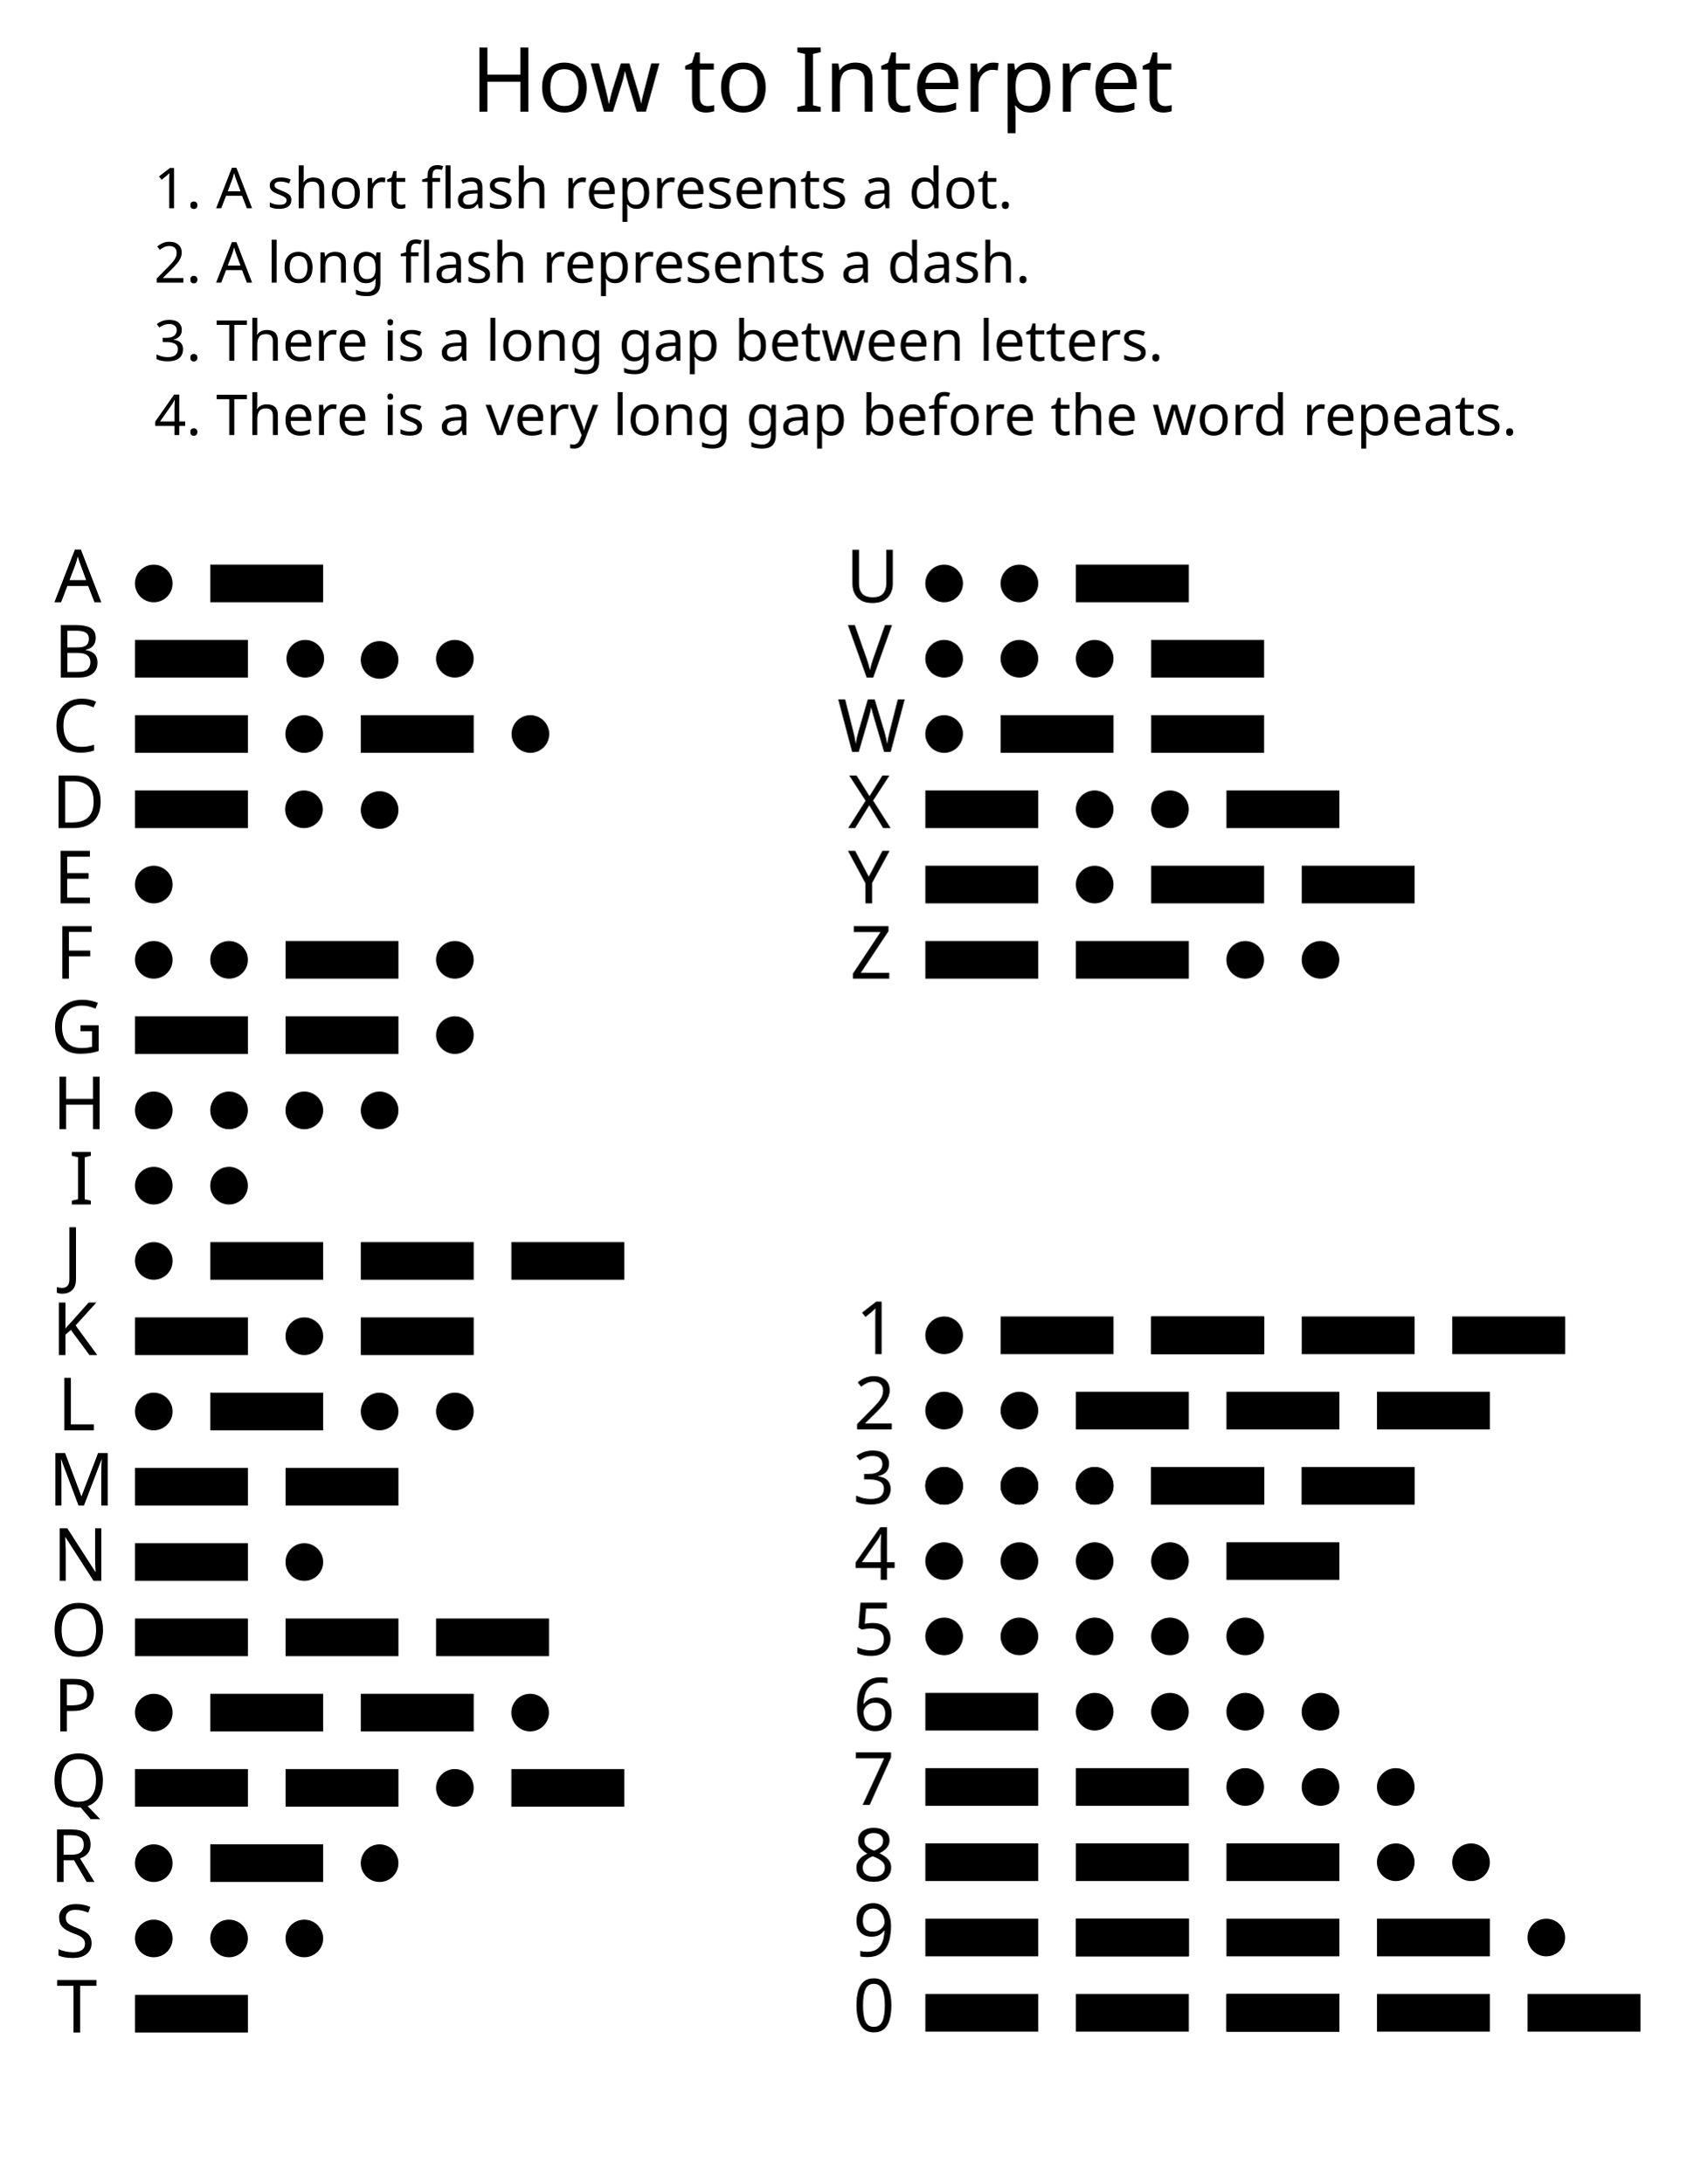
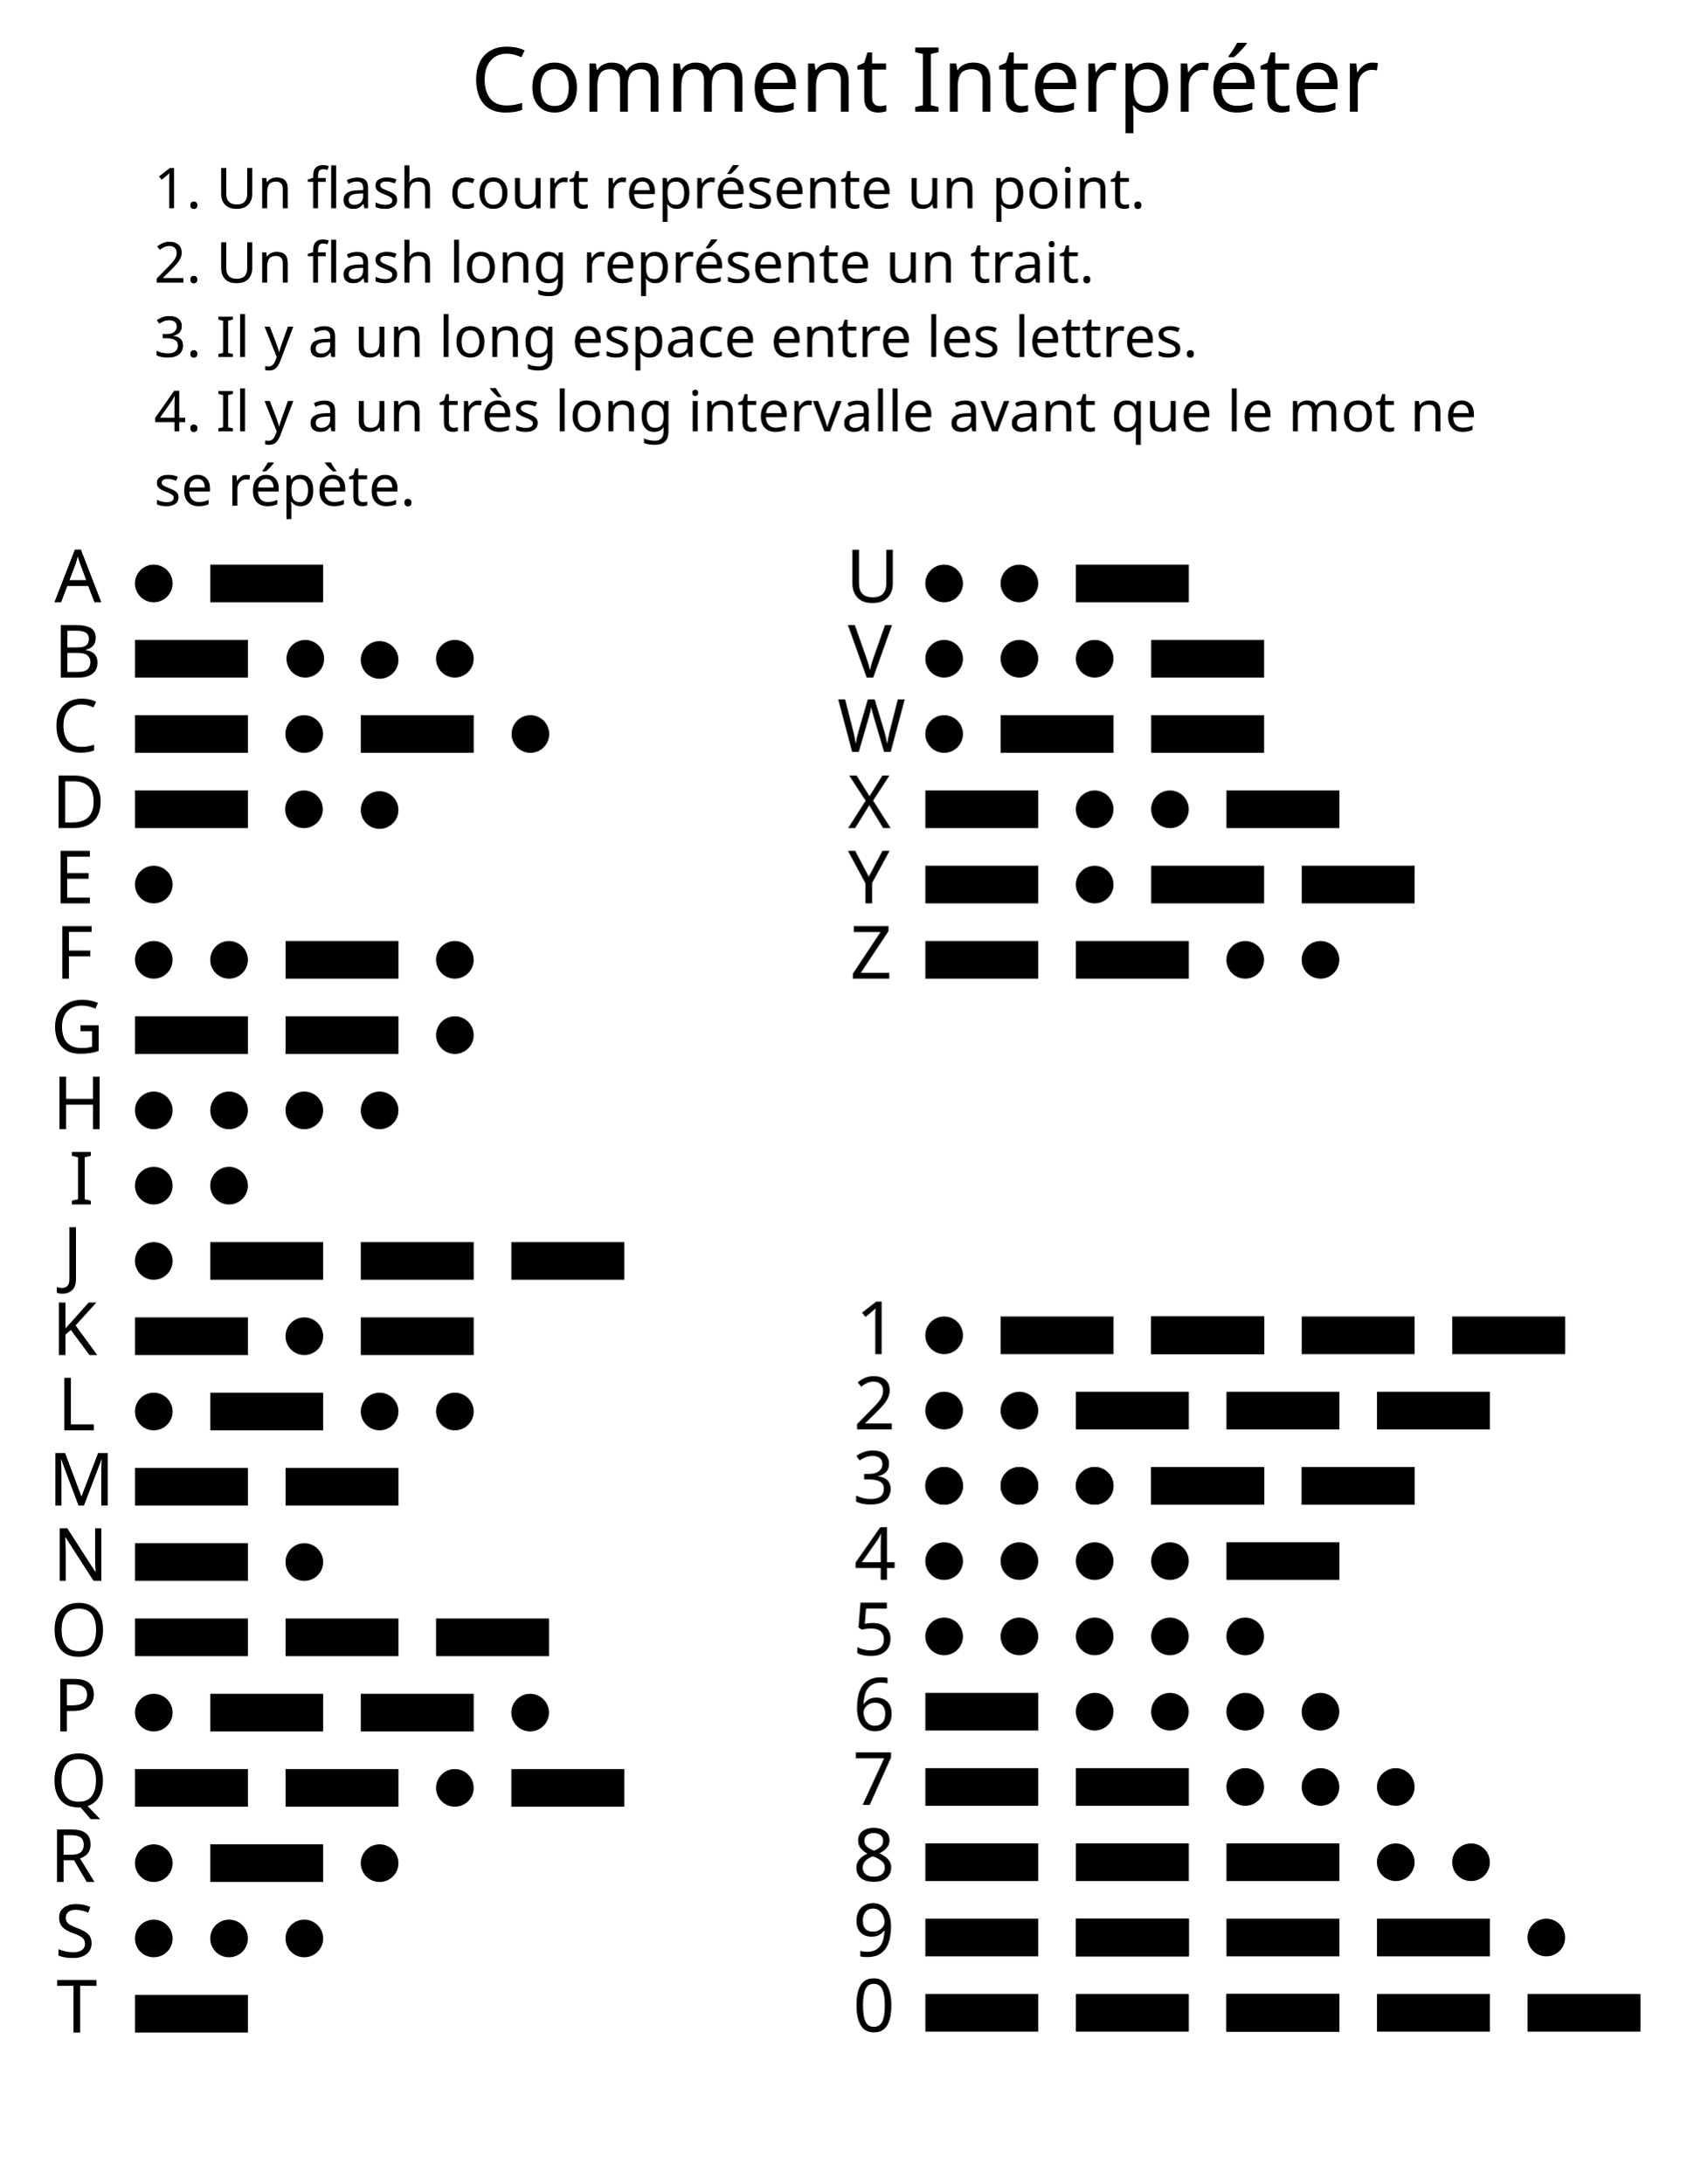
<svg xmlns="http://www.w3.org/2000/svg" xmlns:xlink="http://www.w3.org/1999/xlink" width="450" height="580" version="1" viewBox="0 0 414.772 500.994">
  <g font-family="Special Elite,Sans-Serif">
    <text x="115.249" y="10.538" font-size="22">
-             How to Interpret
+             Comment Interpréter
        </text>
    <text x="54.052" y="38.502" font-size="10">
      <tspan x="54.052" y="38.502" />
    </text>
    <text x="54.052" y="38.502" font-size="10" />
    <text x="40.912" y="55.327" font-size="15" font-weight="400" letter-spacing="0" transform="matrix(.92172 0 0 .92172 0 -16.8)" word-spacing="0" style="line-height:125%">
-       <tspan x="40.912" y="55.327">1. A short flash represents a dot.</tspan>
-       <tspan x="40.912" y="75.077">2. A long flash represents a dash.</tspan>
-       <tspan x="40.912" y="95.827">3. There is a long gap between letters.</tspan>
-       <tspan x="40.912" y="115.577">4. There is a very long gap before the word repeats.</tspan>
+       <tspan x="40.912" y="55.327">1. Un flash court représente un point.</tspan>
+       <tspan x="40.912" y="75.077">2. Un flash long représente un trait.</tspan>
+       <tspan x="40.912" y="94.827">3. Il y a un long espace entre les lettres.</tspan>
+       <tspan x="40.912" y="114.577">4. Il y a un très long intervalle avant que le mot ne</tspan>
+       <tspan x="40.912" y="134.327">se répète.</tspan>
    </text>
  </g>
  <g transform="translate(-22.25)">
    <circle cx="39.4" cy="141.48" r="3.555" transform="matrix(1.29636 0 0 1.29636 202.386 -57.34)" />
    <path d="M285.732 121.457h27.651v9.217h-27.651z" />
    <circle cx="39.4" cy="141.48" r="3.555" transform="matrix(1.29636 0 0 1.29636 220.82 -57.34)" />
    <circle cx="39.4" cy="141.48" r="3.555" transform="matrix(1.29636 0 0 1.29636 202.386 -38.906)" />
    <circle cx="39.4" cy="141.48" r="3.555" transform="matrix(1.29636 0 0 1.29636 220.82 -38.906)" />
    <circle cx="39.4" cy="141.48" r="3.555" transform="matrix(1.29636 0 0 1.29636 239.255 -38.906)" />
    <path d="M304.166 139.891h27.651v9.217h-27.651z" />
    <circle cx="39.4" cy="141.48" r="3.555" transform="matrix(1.29636 0 0 1.29636 202.386 -20.472)" />
    <path d="M267.298 158.325h27.651v9.217h-27.651z" />
    <path d="M304.166 158.325h27.651v9.217h-27.651z" />
    <path d="M248.863 176.76h27.651v9.217h-27.651z" />
    <circle cx="39.4" cy="141.48" r="3.555" transform="matrix(1.29636 0 0 1.29636 239.255 -2.038)" />
    <circle cx="39.4" cy="141.48" r="3.555" transform="matrix(1.29636 0 0 1.29636 257.689 -2.038)" />
    <path d="M322.6 176.76h27.651v9.217H322.6z" />
    <path d="M248.863 195.194h27.651v9.217h-27.651z" />
    <path d="M304.166 195.194h27.651v9.217h-27.651z" />
    <path d="M341.035 195.194h27.651v9.217h-27.651z" />
    <circle cx="39.4" cy="141.48" r="3.555" transform="matrix(1.29636 0 0 1.29636 239.255 16.397)" />
    <path d="M248.863 213.628h27.651v9.217h-27.651z" />
    <path d="M285.732 213.628h27.651v9.217h-27.651z" />
    <circle cx="39.4" cy="141.48" r="3.555" transform="matrix(1.29636 0 0 1.29636 276.123 34.831)" />
    <circle cx="39.4" cy="141.48" r="3.555" transform="matrix(1.29636 0 0 1.29636 294.557 34.831)" />
    <g font-family="Special Elite,Sans-Serif" font-size="18">
      <text x="231.225" y="130.674" transform="translate(-1.85)">
                U
            </text>
      <text x="231.748" y="149.108" transform="translate(-1.85)">
                V
            </text>
      <text x="229.155" y="167.318" transform="translate(-1.85)">
                W
            </text>
      <text x="231.734" y="185.977" transform="translate(-1.85)">
                X
            </text>
      <text x="231.761" y="204.411" transform="translate(-1.85)">
                Y
            </text>
      <text x="232.279" y="222.846" transform="translate(-1.85)">
                Z
            </text>
    </g>
  </g>
  <g transform="translate(-3.816)">
    <circle id="c" cx="39.4" cy="141.48" r="3.555" transform="matrix(1.29636 0 0 1.29636 -9.609 -57.34)" />
    <path id="a" d="M55.303 121.457h27.651v9.217H55.303z" />
    <circle cx="39.4" cy="141.48" r="3.555" transform="matrix(1.29636 0 0 1.29636 27.496 -38.906)" />
    <circle cx="39.4" cy="141.48" r="3.555" transform="matrix(1.29636 0 0 1.29636 45.694 -38.611)" />
    <circle cx="39.4" cy="141.48" r="3.555" transform="matrix(1.29636 0 0 1.29636 64.123 -38.906)" />
    <path d="M36.869 158.325H64.52v9.217H36.869z" />
    <circle cx="39.4" cy="141.48" r="3.555" transform="matrix(1.29636 0 0 1.29636 27.231 -20.472)" />
    <path d="M92.172 158.325h27.651v9.217H92.172z" />
    <circle cx="39.4" cy="141.48" r="3.555" transform="matrix(1.29636 0 0 1.29636 82.624 -20.472)" />
    <path d="M36.869 176.76H64.52v9.217H36.869z" />
    <circle cx="39.4" cy="141.48" r="3.555" transform="matrix(1.29636 0 0 1.29636 27.172 -2.038)" />
    <circle cx="39.4" cy="141.48" r="3.555" transform="matrix(1.29636 0 0 1.29636 45.694 -1.86)" />
    <circle cx="39.4" cy="141.48" r="3.555" transform="matrix(1.29636 0 0 1.29636 -9.609 16.397)" />
    <circle cx="39.4" cy="141.48" r="3.555" transform="matrix(1.29636 0 0 1.29636 -9.609 34.831)" />
    <circle cx="39.4" cy="141.48" r="3.555" transform="matrix(1.29636 0 0 1.29636 8.826 34.831)" />
    <path d="M73.737 213.628h27.651v9.217H73.737z" />
    <circle cx="39.4" cy="141.48" r="3.555" transform="matrix(1.29636 0 0 1.29636 64.129 34.831)" />
    <path d="M36.869 232.063H64.52v9.217H36.869z" />
    <path d="M73.737 232.063h27.651v9.217H73.737z" />
    <circle cx="39.4" cy="141.48" r="3.555" transform="matrix(1.29636 0 0 1.29636 64.129 53.265)" />
    <circle cx="39.4" cy="141.48" r="3.555" transform="matrix(1.29636 0 0 1.29636 -9.609 71.7)" />
    <circle cx="39.4" cy="141.48" r="3.555" transform="matrix(1.29636 0 0 1.29636 8.826 71.7)" />
    <circle cx="39.4" cy="141.48" r="3.555" transform="matrix(1.29636 0 0 1.29636 27.26 71.7)" />
    <circle cx="39.4" cy="141.48" r="3.555" transform="matrix(1.29636 0 0 1.29636 45.694 71.7)" />
    <circle cx="39.4" cy="141.48" r="3.555" transform="matrix(1.29636 0 0 1.29636 -9.609 90.134)" />
    <circle cx="39.4" cy="141.48" r="3.555" transform="matrix(1.29636 0 0 1.29636 8.826 90.134)" />
    <circle cx="39.4" cy="141.48" r="3.555" transform="matrix(1.29636 0 0 1.29636 -9.609 108.568)" />
    <path d="M55.303 287.366h27.651v9.217H55.303z" />
    <path d="M92.172 287.366h27.651v9.217H92.172z" />
    <path d="M129.04 287.366h27.651v9.217H129.04z" />
    <path d="M36.869 305.8H64.52v9.217H36.869z" />
    <circle cx="39.4" cy="141.48" r="3.555" transform="matrix(1.29636 0 0 1.29636 27.26 127.003)" />
    <path d="M92.172 305.8h27.651v9.217H92.172z" />
    <circle cx="39.4" cy="141.48" r="3.555" transform="matrix(1.29636 0 0 1.29636 -9.609 145.437)" />
    <path d="M55.303 324.234h27.651v9.217H55.303z" />
    <circle cx="39.4" cy="141.48" r="3.555" transform="matrix(1.29636 0 0 1.29636 45.694 145.437)" />
    <circle cx="39.4" cy="141.48" r="3.555" transform="matrix(1.29636 0 0 1.29636 64.129 145.437)" />
    <path d="M36.869 342.669H64.52v9.217H36.869z" />
    <path d="M73.737 342.669h27.651v9.217H73.737z" />
    <path d="M36.869 361.103H64.52v9.217H36.869z" />
    <circle cx="39.4" cy="141.48" r="3.555" transform="matrix(1.29636 0 0 1.29636 27.26 182.306)" />
    <path d="M36.869 379.537H64.52v9.217H36.869z" />
    <path d="M73.737 379.537h27.651v9.217H73.737z" />
    <path d="M110.606 379.537h27.651v9.217h-27.651z" />
    <circle cx="39.4" cy="141.48" r="3.555" transform="matrix(1.29636 0 0 1.29636 -9.609 219.174)" />
    <path d="M55.303 397.971h27.651v9.217H55.303z" />
    <path d="M92.172 397.971h27.651v9.217H92.172z" />
    <circle cx="39.4" cy="141.48" r="3.555" transform="matrix(1.29636 0 0 1.29636 82.563 219.174)" />
    <path d="M36.869 416.406H64.52v9.217H36.869z" />
    <path d="M73.737 416.406h27.651v9.217H73.737z" />
    <circle cx="39.4" cy="141.48" r="3.555" transform="matrix(1.29636 0 0 1.29636 64.129 237.609)" />
    <path d="M129.04 416.406h27.651v9.217H129.04z" />
    <circle cx="39.4" cy="141.48" r="3.555" transform="matrix(1.29636 0 0 1.29636 -9.609 256.043)" />
    <path d="M55.303 434.84h27.651v9.217H55.303z" />
    <circle cx="39.4" cy="141.48" r="3.555" transform="matrix(1.29636 0 0 1.29636 45.694 256.043)" />
    <circle cx="39.4" cy="141.48" r="3.555" transform="matrix(1.29636 0 0 1.29636 27.26 274.477)" />
    <circle cx="39.4" cy="141.48" r="3.555" transform="matrix(1.29636 0 0 1.29636 8.826 274.477)" />
    <circle cx="39.4" cy="141.48" r="3.555" transform="matrix(1.29636 0 0 1.29636 -9.609 274.477)" />
    <path d="M36.869 471.709H64.52v9.217H36.869z" />
    <g font-family="Special Elite,Sans-Serif" font-size="18">
      <text x="17.138" y="130.674">
                A
            </text>
      <text x="16.954" y="149.108">
                B
            </text>
      <text x="16.535" y="167.318">
                C
            </text>
      <text x="16.409" y="185.977">
                D
            </text>
      <text x="16.904" y="204.411">
                E
            </text>
      <text x="17.323" y="222.846">
                F
            </text>
      <text x="16.202" y="241.055">
                G
            </text>
      <text x="16.634" y="259.714">
                H
            </text>
      <text x="20.694" y="278.148">
                I
            </text>
      <text x="19.145" y="296.583">
                J
            </text>
      <text x="16.481" y="315.017">
                K
            </text>
      <text x="17.813" y="333.451">
                L
            </text>
      <text x="15.621" y="351.886">
                M
            </text>
      <text x="16.684" y="370.32">
                N
            </text>
      <text x="16.085" y="388.754">
                O
            </text>
      <text x="16.058" y="425.623">
                Q
            </text>
      <text x="16.828" y="407.189">
                P
            </text>
      <text x="16.022" y="444.057">
                R
            </text>
      <text x="17.206" y="462.492">
                S
            </text>
      <text x="17.624" y="480.926">
                T
            </text>
    </g>
    <use width="414.772" height="500.994" transform="translate(-18.434 18.434)" xlink:href="#a" />
  </g>
  <g transform="translate(-22.25 64.295)">
    <use id="z" width="414.772" height="500.994" transform="translate(211.995 119.823)" xlink:href="#a" />
    <use id="b" width="414.772" height="500.994" transform="translate(248.863 119.823)" xlink:href="#a" />
    <use id="A" width="414.772" height="500.994" xlink:href="#b" />
    <use id="B" width="414.772" height="500.994" transform="translate(285.732 119.823)" xlink:href="#a" />
    <use id="C" width="414.772" height="500.994" transform="translate(322.6 119.823)" xlink:href="#a" />
    <use width="414.772" height="500.994" transform="translate(211.995 119.823)" xlink:href="#c" />
    <use width="414.772" height="500.994" transform="translate(211.995 138.257)" xlink:href="#c" />
    <use width="414.772" height="500.994" transform="translate(230.429 138.257)" xlink:href="#c" />
    <use id="f" width="414.772" height="500.994" transform="translate(230.429 138.257)" xlink:href="#a" />
    <use width="414.772" height="500.994" transform="translate(267.298 138.257)" xlink:href="#a" />
    <use width="414.772" height="500.994" transform="translate(304.166 138.257)" xlink:href="#a" />
    <use id="d" width="414.772" height="500.994" transform="translate(211.995 156.692)" xlink:href="#c" />
    <use id="e" width="414.772" height="500.994" transform="translate(18.434)" xlink:href="#d" />
    <use id="q" width="414.772" height="500.994" transform="translate(18.434)" xlink:href="#e" />
    <use id="g" width="414.772" height="500.994" transform="translate(18.434 18.434)" xlink:href="#f" />
    <use id="r" width="414.772" height="500.994" transform="translate(36.869)" xlink:href="#g" />
    <use id="h" width="414.772" height="500.994" transform="translate(0 18.434)" xlink:href="#d" />
    <use id="i" width="414.772" height="500.994" transform="translate(18.434)" xlink:href="#h" />
    <use id="j" width="414.772" height="500.994" transform="translate(18.434)" xlink:href="#i" />
    <use id="o" width="414.772" height="500.994" transform="translate(18.434)" xlink:href="#j" />
    <use id="p" width="414.772" height="500.994" transform="translate(18.434 18.434)" xlink:href="#g" />
    <use id="k" width="414.772" height="500.994" transform="translate(0 18.434)" xlink:href="#h" />
    <use id="l" width="414.772" height="500.994" transform="translate(18.434)" xlink:href="#k" />
    <use id="m" width="414.772" height="500.994" transform="translate(18.434)" xlink:href="#l" />
    <use id="n" width="414.772" height="500.994" transform="translate(18.434)" xlink:href="#m" />
    <use width="414.772" height="500.994" transform="translate(18.434)" xlink:href="#n" />
    <use width="414.772" height="500.994" transform="translate(36.869 36.869)" xlink:href="#h" />
    <use width="414.772" height="500.994" transform="translate(36.869 36.869)" xlink:href="#i" />
    <use width="414.772" height="500.994" transform="translate(36.869 36.869)" xlink:href="#j" />
    <use width="414.772" height="500.994" transform="translate(36.869 36.869)" xlink:href="#o" />
    <use width="414.772" height="500.994" transform="translate(-73.737 36.869)" xlink:href="#p" />
    <use width="414.772" height="500.994" xlink:href="#d" />
    <use width="414.772" height="500.994" xlink:href="#e" />
    <use width="414.772" height="500.994" xlink:href="#q" />
    <use id="s" width="414.772" height="500.994" xlink:href="#g" />
    <use id="t" width="414.772" height="500.994" xlink:href="#r" />
    <use id="u" width="414.772" height="500.994" transform="translate(73.737 73.737)" xlink:href="#d" />
    <use id="v" width="414.772" height="500.994" transform="translate(73.737 73.737)" xlink:href="#e" />
    <use width="414.772" height="500.994" transform="translate(73.737 73.737)" xlink:href="#q" />
    <use id="w" width="414.772" height="500.994" transform="translate(-55.303 73.737)" xlink:href="#s" />
    <use id="x" width="414.772" height="500.994" transform="translate(-55.303 73.737)" xlink:href="#t" />
    <use width="414.772" height="500.994" transform="translate(36.869 18.434)" xlink:href="#u" />
    <use id="E" width="414.772" height="500.994" transform="translate(36.869 18.434)" xlink:href="#v" />
    <use id="y" width="414.772" height="500.994" transform="translate(36.869 18.434)" xlink:href="#w" />
    <use width="414.772" height="500.994" transform="translate(36.869 18.434)" xlink:href="#x" />
    <use width="414.772" height="500.994" transform="translate(-36.869)" xlink:href="#y" />
    <use id="F" width="414.772" height="500.994" transform="translate(-18.434 147.475)" xlink:href="#z" />
    <use id="G" width="414.772" height="500.994" transform="translate(-18.434 147.475)" xlink:href="#b" />
    <use id="H" width="414.772" height="500.994" transform="translate(-18.434 147.475)" xlink:href="#A" />
    <use id="I" width="414.772" height="500.994" transform="translate(-18.434 147.475)" xlink:href="#B" />
    <use id="D" width="414.772" height="500.994" transform="translate(-18.434 147.475)" xlink:href="#C" />
    <use width="414.772" height="500.994" transform="translate(-110.606 18.434)" xlink:href="#D" />
    <use width="414.772" height="500.994" transform="translate(18.434 18.434)" xlink:href="#E" />
    <use width="414.772" height="500.994" transform="translate(36.869 18.434)" xlink:href="#F" />
    <use width="414.772" height="500.994" transform="translate(36.869 18.434)" xlink:href="#G" />
    <use width="414.772" height="500.994" transform="translate(36.869 18.434)" xlink:href="#H" />
    <use width="414.772" height="500.994" transform="translate(36.869 18.434)" xlink:href="#I" />
    <use width="414.772" height="500.994" transform="translate(36.869 18.434)" xlink:href="#D" />
    <g font-family="Special Elite,Sans-Serif" font-size="18">
      <text x="231.757" y="250.497">
                1
            </text>
      <text x="231.284" y="268.931">
                2
            </text>
      <text x="231.099" y="287.141">
                3
            </text>
      <text x="231.397" y="305.8">
                4
            </text>
      <text x="231.054" y="324.234">
                5
            </text>
      <text x="231.144" y="342.669">
                6
            </text>
      <text x="231.05" y="360.878">
                7
            </text>
      <text x="231.099" y="379.537">
                8
            </text>
      <text x="231.09" y="397.971">
                9
            </text>
      <text x="231.126" y="416.406">
                0
            </text>
    </g>
  </g>
</svg>
